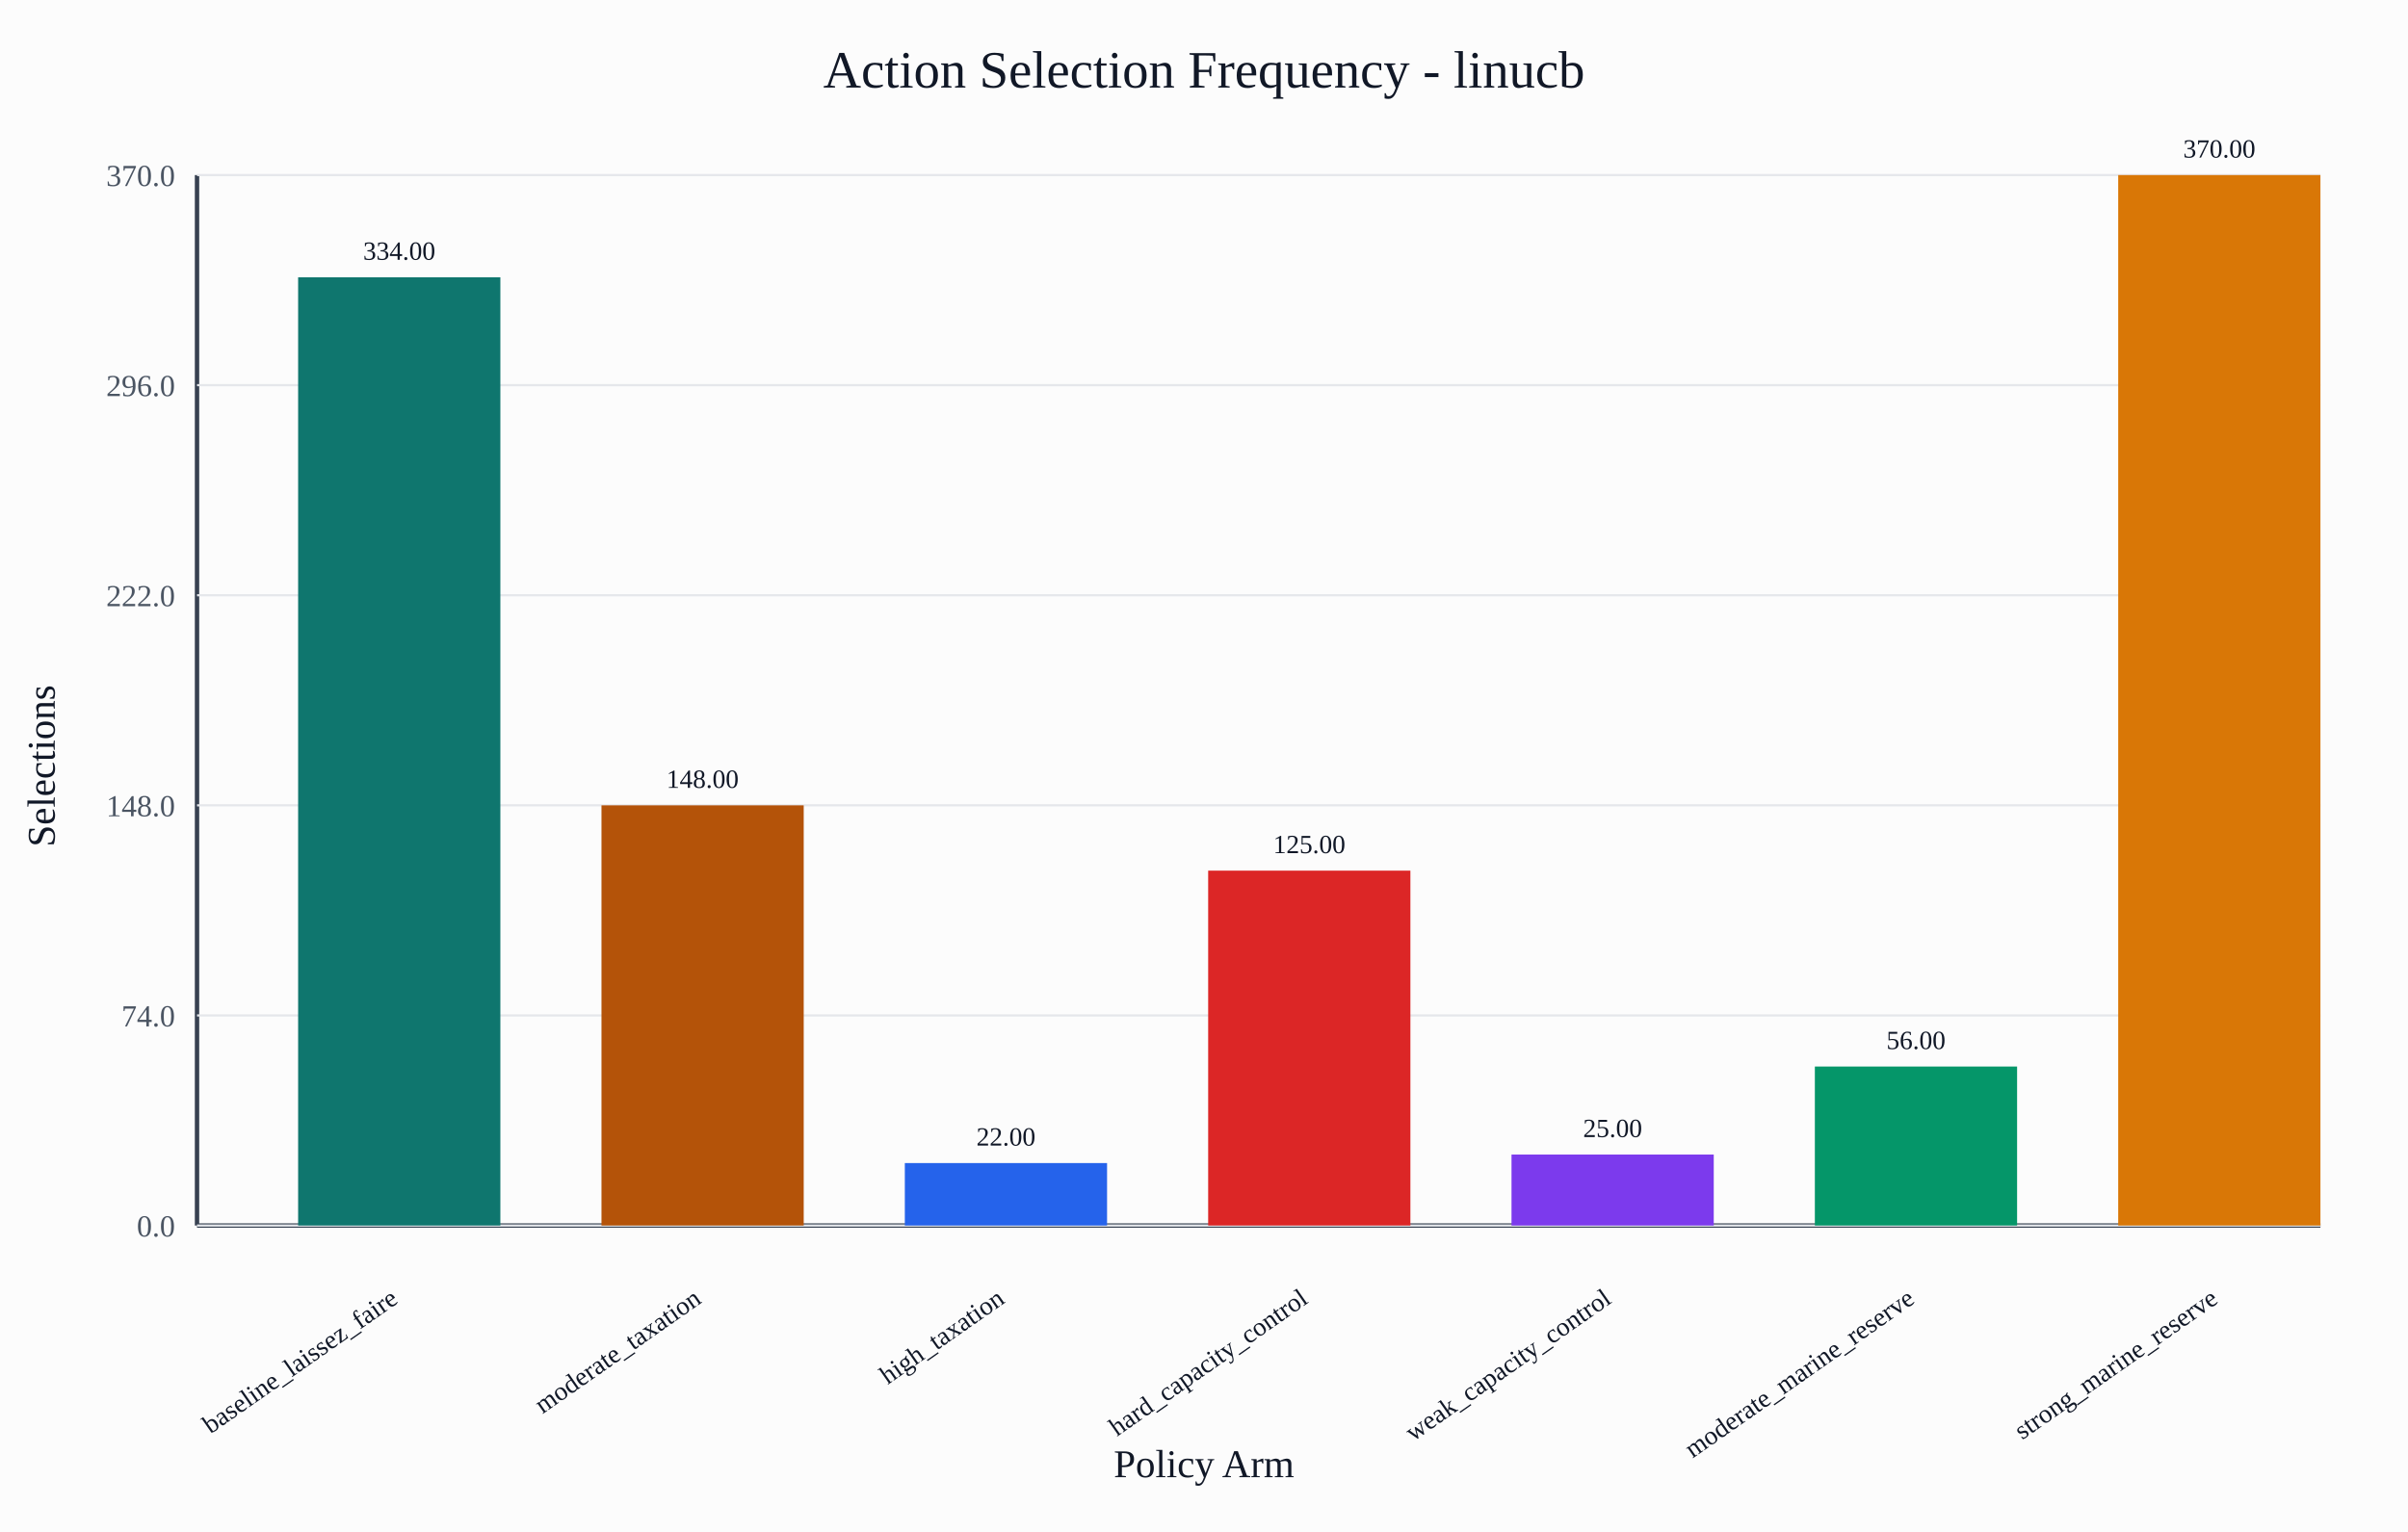
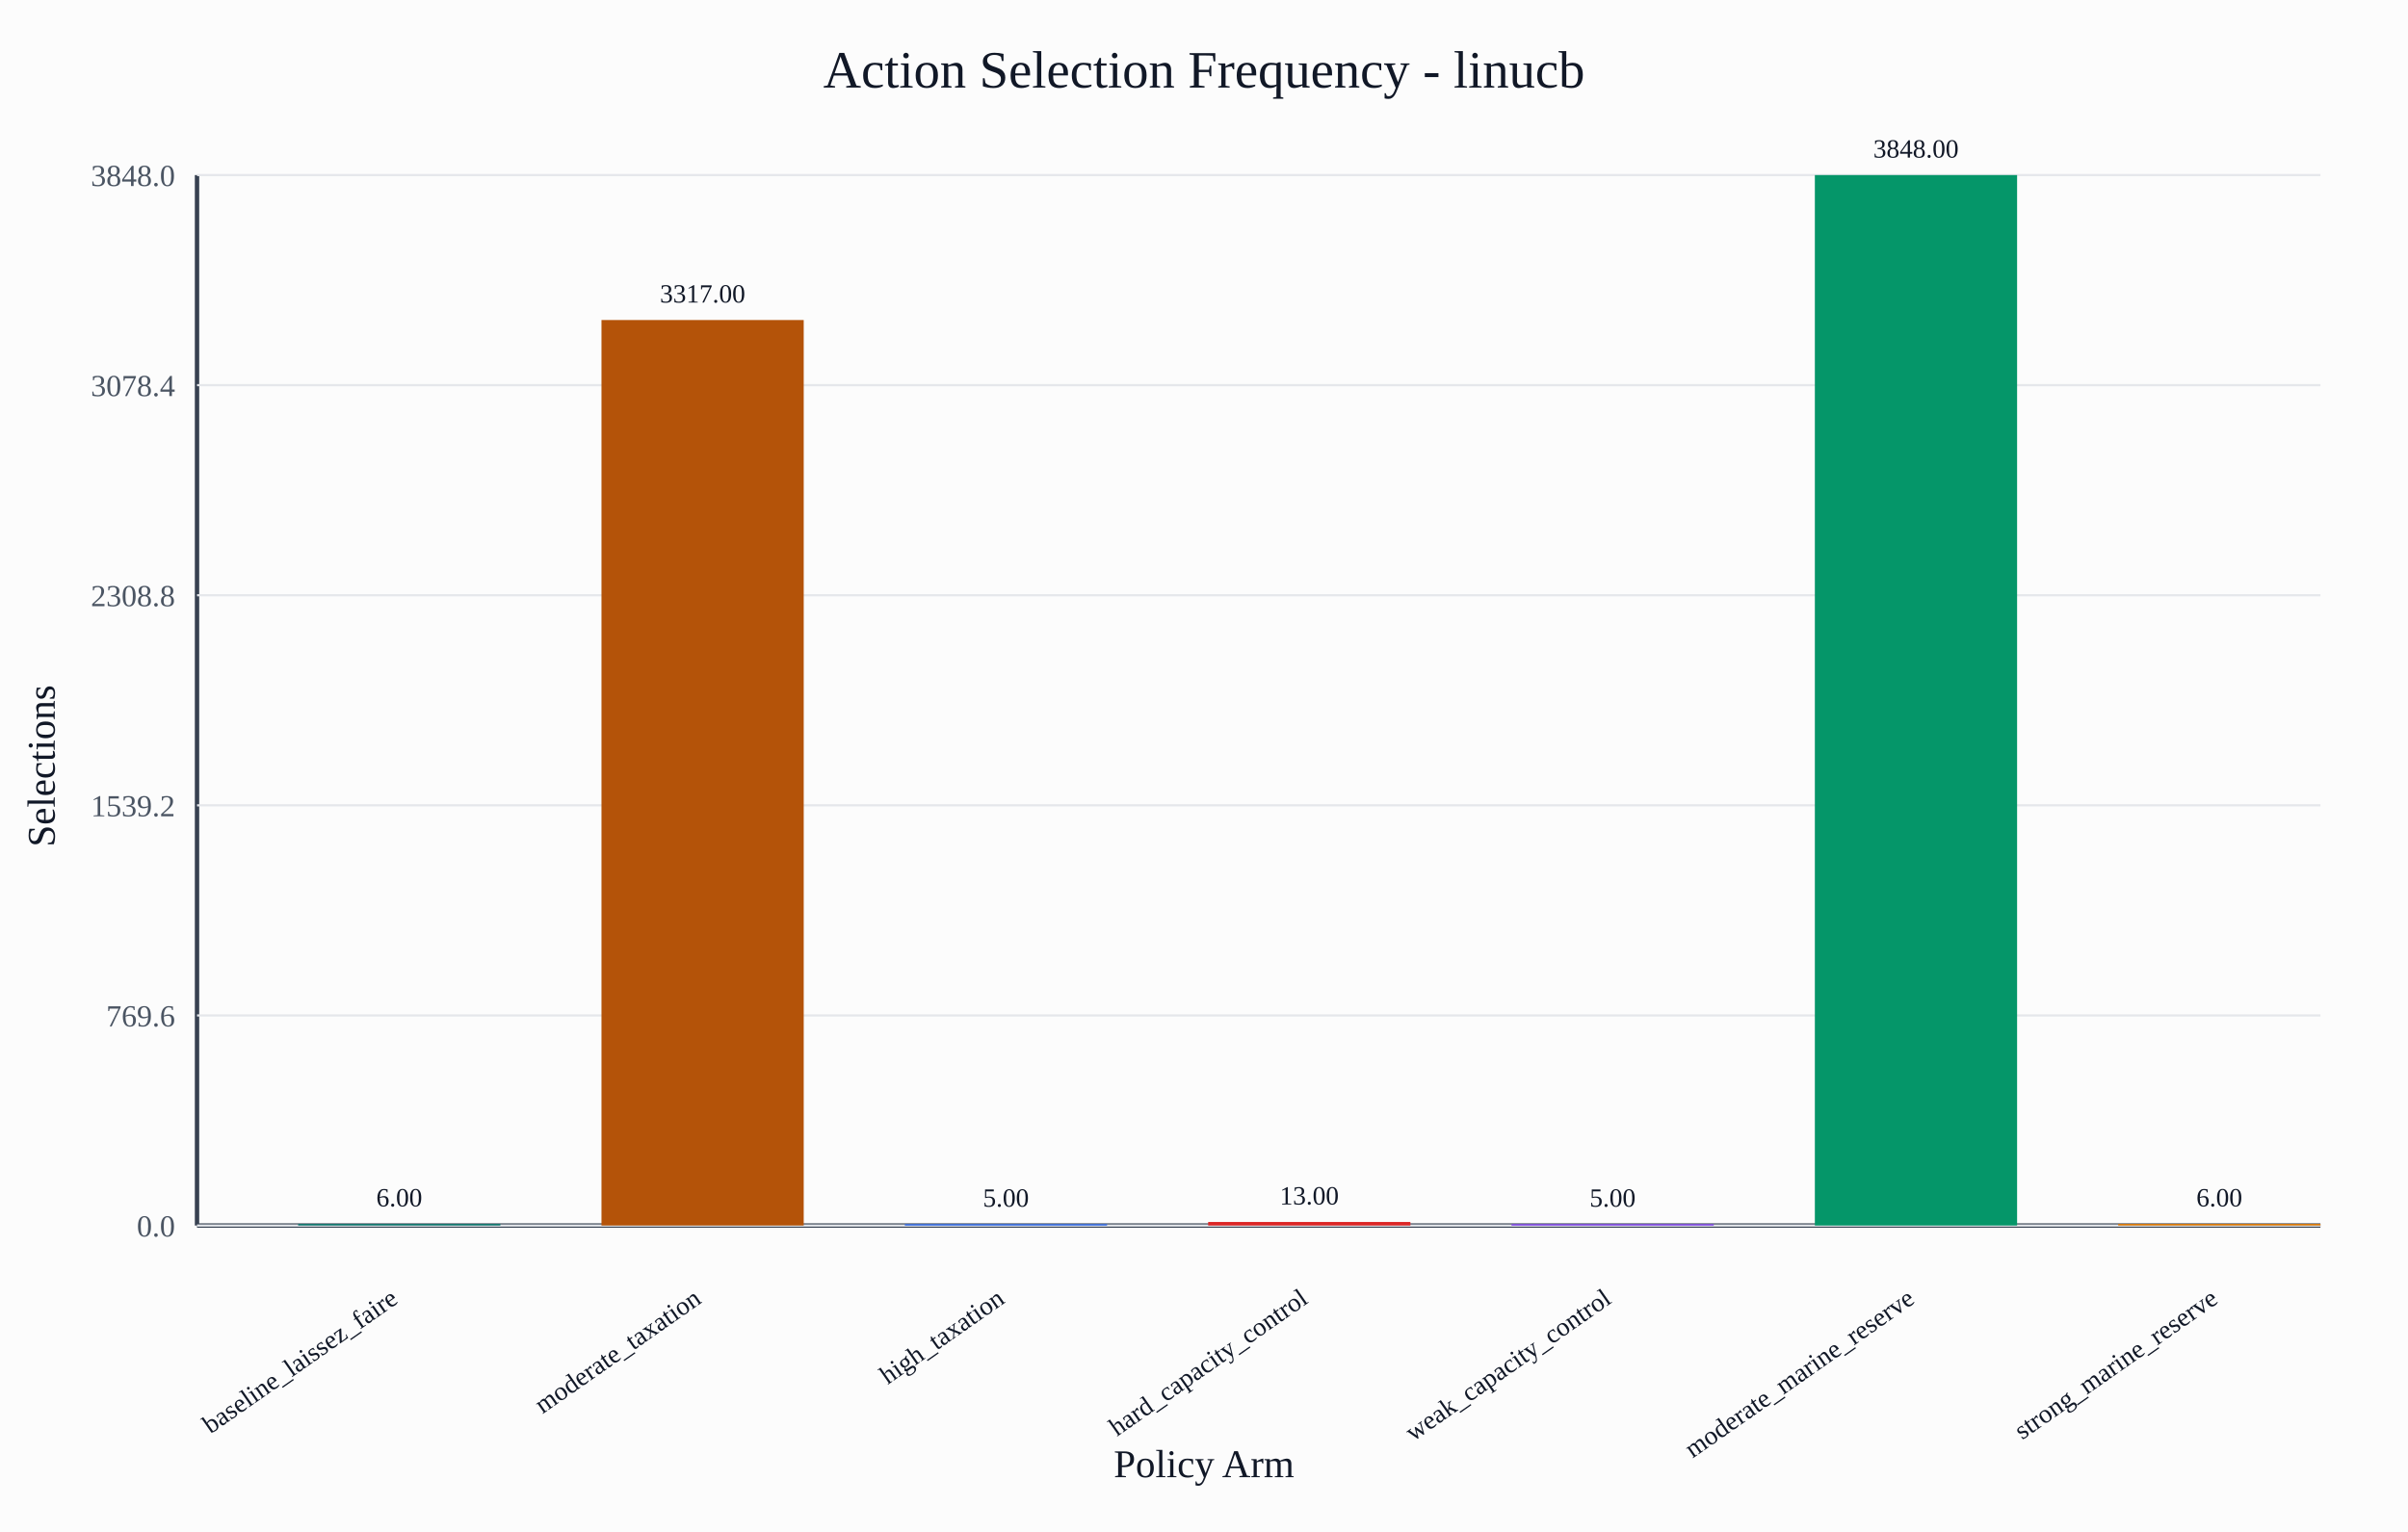
<svg xmlns="http://www.w3.org/2000/svg" width="1100" height="700">
  <rect width="100%" height="100%" fill="#fcfcfc" />
  <text x="550.0" y="40" text-anchor="middle" font-size="24" fill="#111827">Action Selection Frequency - linucb</text>
  <line x1="90" y1="80" x2="90" y2="560" stroke="#374151" stroke-width="2" />
  <line x1="90" y1="560.0" x2="1060" y2="560.0" stroke="#374151" stroke-width="2" />
  <text x="550.0" y="675" text-anchor="middle" font-size="18" fill="#111827">Policy Arm</text>
  <text x="25" y="350.0" text-anchor="middle" font-size="18" transform="rotate(-90 25 350.0)" fill="#111827">Selections</text>
  <line x1="90" y1="80.0" x2="1060" y2="80.0" stroke="#e5e7eb" stroke-width="1" />
-   <text x="80" y="85.0" text-anchor="end" font-size="14" fill="#4b5563">370.0</text>
+   <text x="80" y="85.0" text-anchor="end" font-size="14" fill="#4b5563">3848.0</text>
  <line x1="90" y1="176.0" x2="1060" y2="176.0" stroke="#e5e7eb" stroke-width="1" />
-   <text x="80" y="181.0" text-anchor="end" font-size="14" fill="#4b5563">296.0</text>
+   <text x="80" y="181.0" text-anchor="end" font-size="14" fill="#4b5563">3078.4</text>
  <line x1="90" y1="272.0" x2="1060" y2="272.0" stroke="#e5e7eb" stroke-width="1" />
-   <text x="80" y="277.0" text-anchor="end" font-size="14" fill="#4b5563">222.0</text>
+   <text x="80" y="277.0" text-anchor="end" font-size="14" fill="#4b5563">2308.8</text>
  <line x1="90" y1="368.0" x2="1060" y2="368.0" stroke="#e5e7eb" stroke-width="1" />
-   <text x="80" y="373.0" text-anchor="end" font-size="14" fill="#4b5563">148.0</text>
+   <text x="80" y="373.0" text-anchor="end" font-size="14" fill="#4b5563">1539.2</text>
  <line x1="90" y1="464.0" x2="1060" y2="464.0" stroke="#e5e7eb" stroke-width="1" />
-   <text x="80" y="469.0" text-anchor="end" font-size="14" fill="#4b5563">74.0</text>
+   <text x="80" y="469.0" text-anchor="end" font-size="14" fill="#4b5563">769.6</text>
  <line x1="90" y1="560.0" x2="1060" y2="560.0" stroke="#e5e7eb" stroke-width="1" />
  <text x="80" y="565.0" text-anchor="end" font-size="14" fill="#4b5563">0.0</text>
-   <rect x="136.19" y="126.703" width="92.381" height="433.297" fill="#0f766e" />
-   <text x="182.381" y="118.703" text-anchor="middle" font-size="12" fill="#111827">334.00</text>
+   <rect x="136.19" y="559.252" width="92.381" height="0.748" fill="#0f766e" />
+   <text x="182.381" y="551.252" text-anchor="middle" font-size="12" fill="#111827">6.00</text>
  <text x="182.381" y="595" text-anchor="end" font-size="12" fill="#111827" transform="rotate(-35 182.381 595)">baseline_laissez_faire</text>
-   <rect x="274.762" y="368.0" width="92.381" height="192.0" fill="#b45309" />
-   <text x="320.952" y="360.0" text-anchor="middle" font-size="12" fill="#111827">148.00</text>
+   <rect x="274.762" y="146.237" width="92.381" height="413.763" fill="#b45309" />
+   <text x="320.952" y="138.237" text-anchor="middle" font-size="12" fill="#111827">3317.00</text>
  <text x="320.952" y="595" text-anchor="end" font-size="12" fill="#111827" transform="rotate(-35 320.9524 595)">moderate_taxation</text>
-   <rect x="413.333" y="531.459" width="92.381" height="28.541" fill="#2563eb" />
-   <text x="459.524" y="523.459" text-anchor="middle" font-size="12" fill="#111827">22.00</text>
+   <rect x="413.333" y="559.376" width="92.381" height="0.624" fill="#2563eb" />
+   <text x="459.524" y="551.376" text-anchor="middle" font-size="12" fill="#111827">5.00</text>
  <text x="459.524" y="595" text-anchor="end" font-size="12" fill="#111827" transform="rotate(-35 459.5238 595)">high_taxation</text>
-   <rect x="551.905" y="397.838" width="92.381" height="162.162" fill="#dc2626" />
-   <text x="598.095" y="389.838" text-anchor="middle" font-size="12" fill="#111827">125.00</text>
+   <rect x="551.905" y="558.378" width="92.381" height="1.622" fill="#dc2626" />
+   <text x="598.095" y="550.378" text-anchor="middle" font-size="12" fill="#111827">13.00</text>
  <text x="598.095" y="595" text-anchor="end" font-size="12" fill="#111827" transform="rotate(-35 598.0952 595)">hard_capacity_control</text>
-   <rect x="690.476" y="527.568" width="92.381" height="32.432" fill="#7c3aed" />
-   <text x="736.667" y="519.568" text-anchor="middle" font-size="12" fill="#111827">25.00</text>
+   <rect x="690.476" y="559.376" width="92.381" height="0.624" fill="#7c3aed" />
+   <text x="736.667" y="551.376" text-anchor="middle" font-size="12" fill="#111827">5.00</text>
  <text x="736.667" y="595" text-anchor="end" font-size="12" fill="#111827" transform="rotate(-35 736.6667 595)">weak_capacity_control</text>
-   <rect x="829.048" y="487.351" width="92.381" height="72.649" fill="#059669" />
-   <text x="875.238" y="479.351" text-anchor="middle" font-size="12" fill="#111827">56.00</text>
+   <rect x="829.048" y="80.0" width="92.381" height="480.0" fill="#059669" />
+   <text x="875.238" y="72.0" text-anchor="middle" font-size="12" fill="#111827">3848.00</text>
  <text x="875.238" y="595" text-anchor="end" font-size="12" fill="#111827" transform="rotate(-35 875.2381 595)">moderate_marine_reserve</text>
-   <rect x="967.619" y="80.0" width="92.381" height="480.0" fill="#d97706" />
-   <text x="1013.81" y="72.0" text-anchor="middle" font-size="12" fill="#111827">370.00</text>
+   <rect x="967.619" y="559.252" width="92.381" height="0.748" fill="#d97706" />
+   <text x="1013.81" y="551.252" text-anchor="middle" font-size="12" fill="#111827">6.00</text>
  <text x="1013.81" y="595" text-anchor="end" font-size="12" fill="#111827" transform="rotate(-35 1013.81 595)">strong_marine_reserve</text>
</svg>
